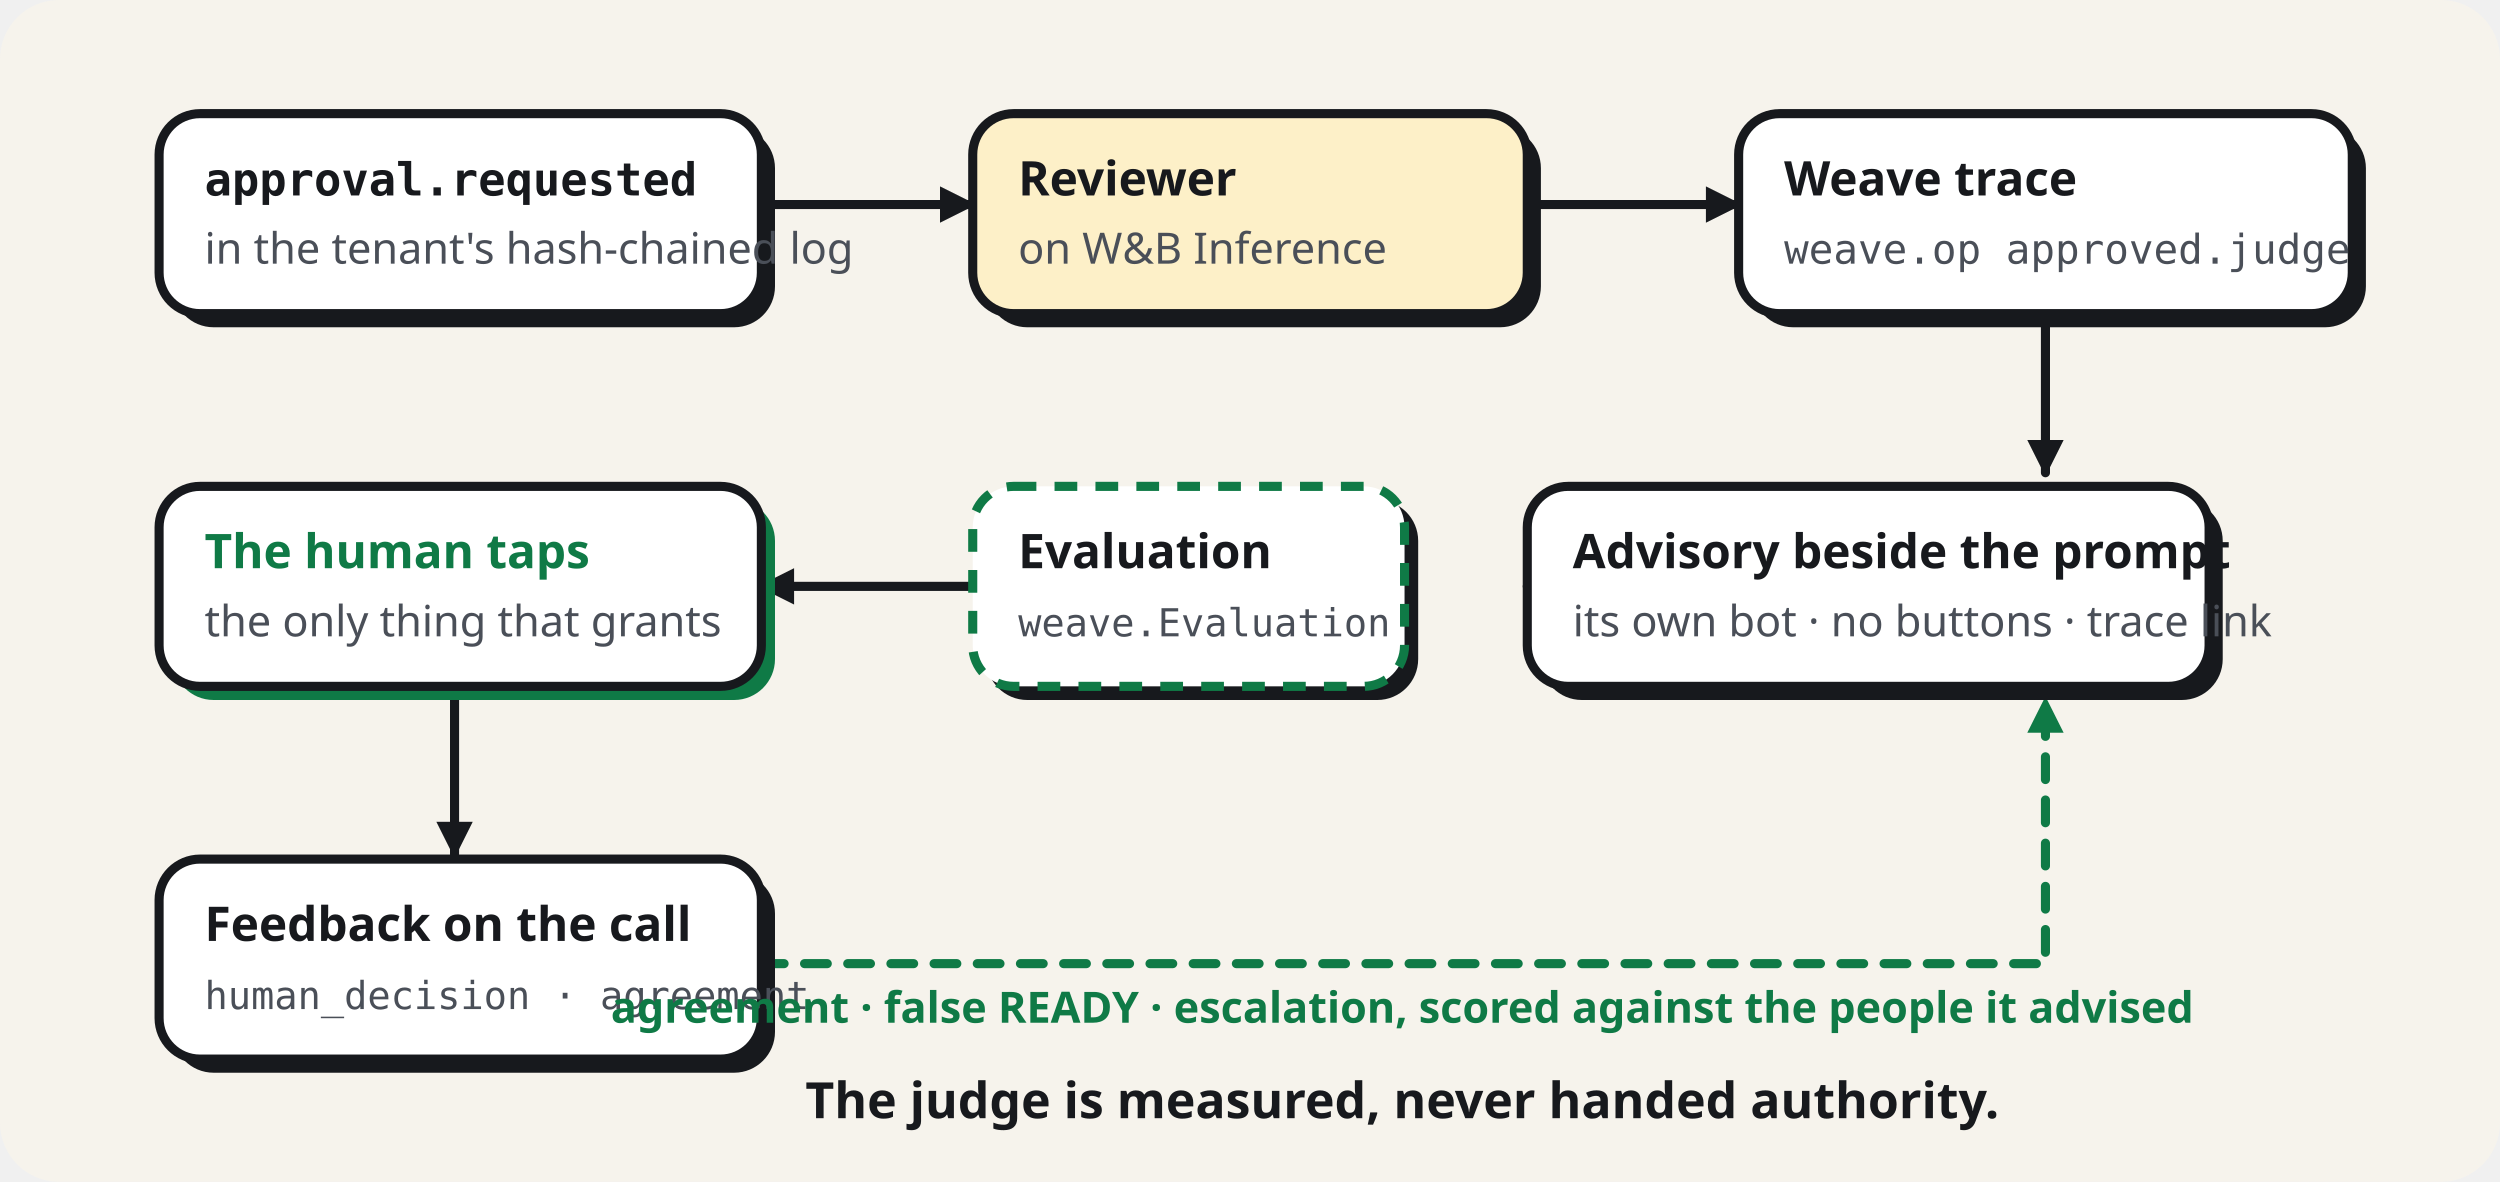
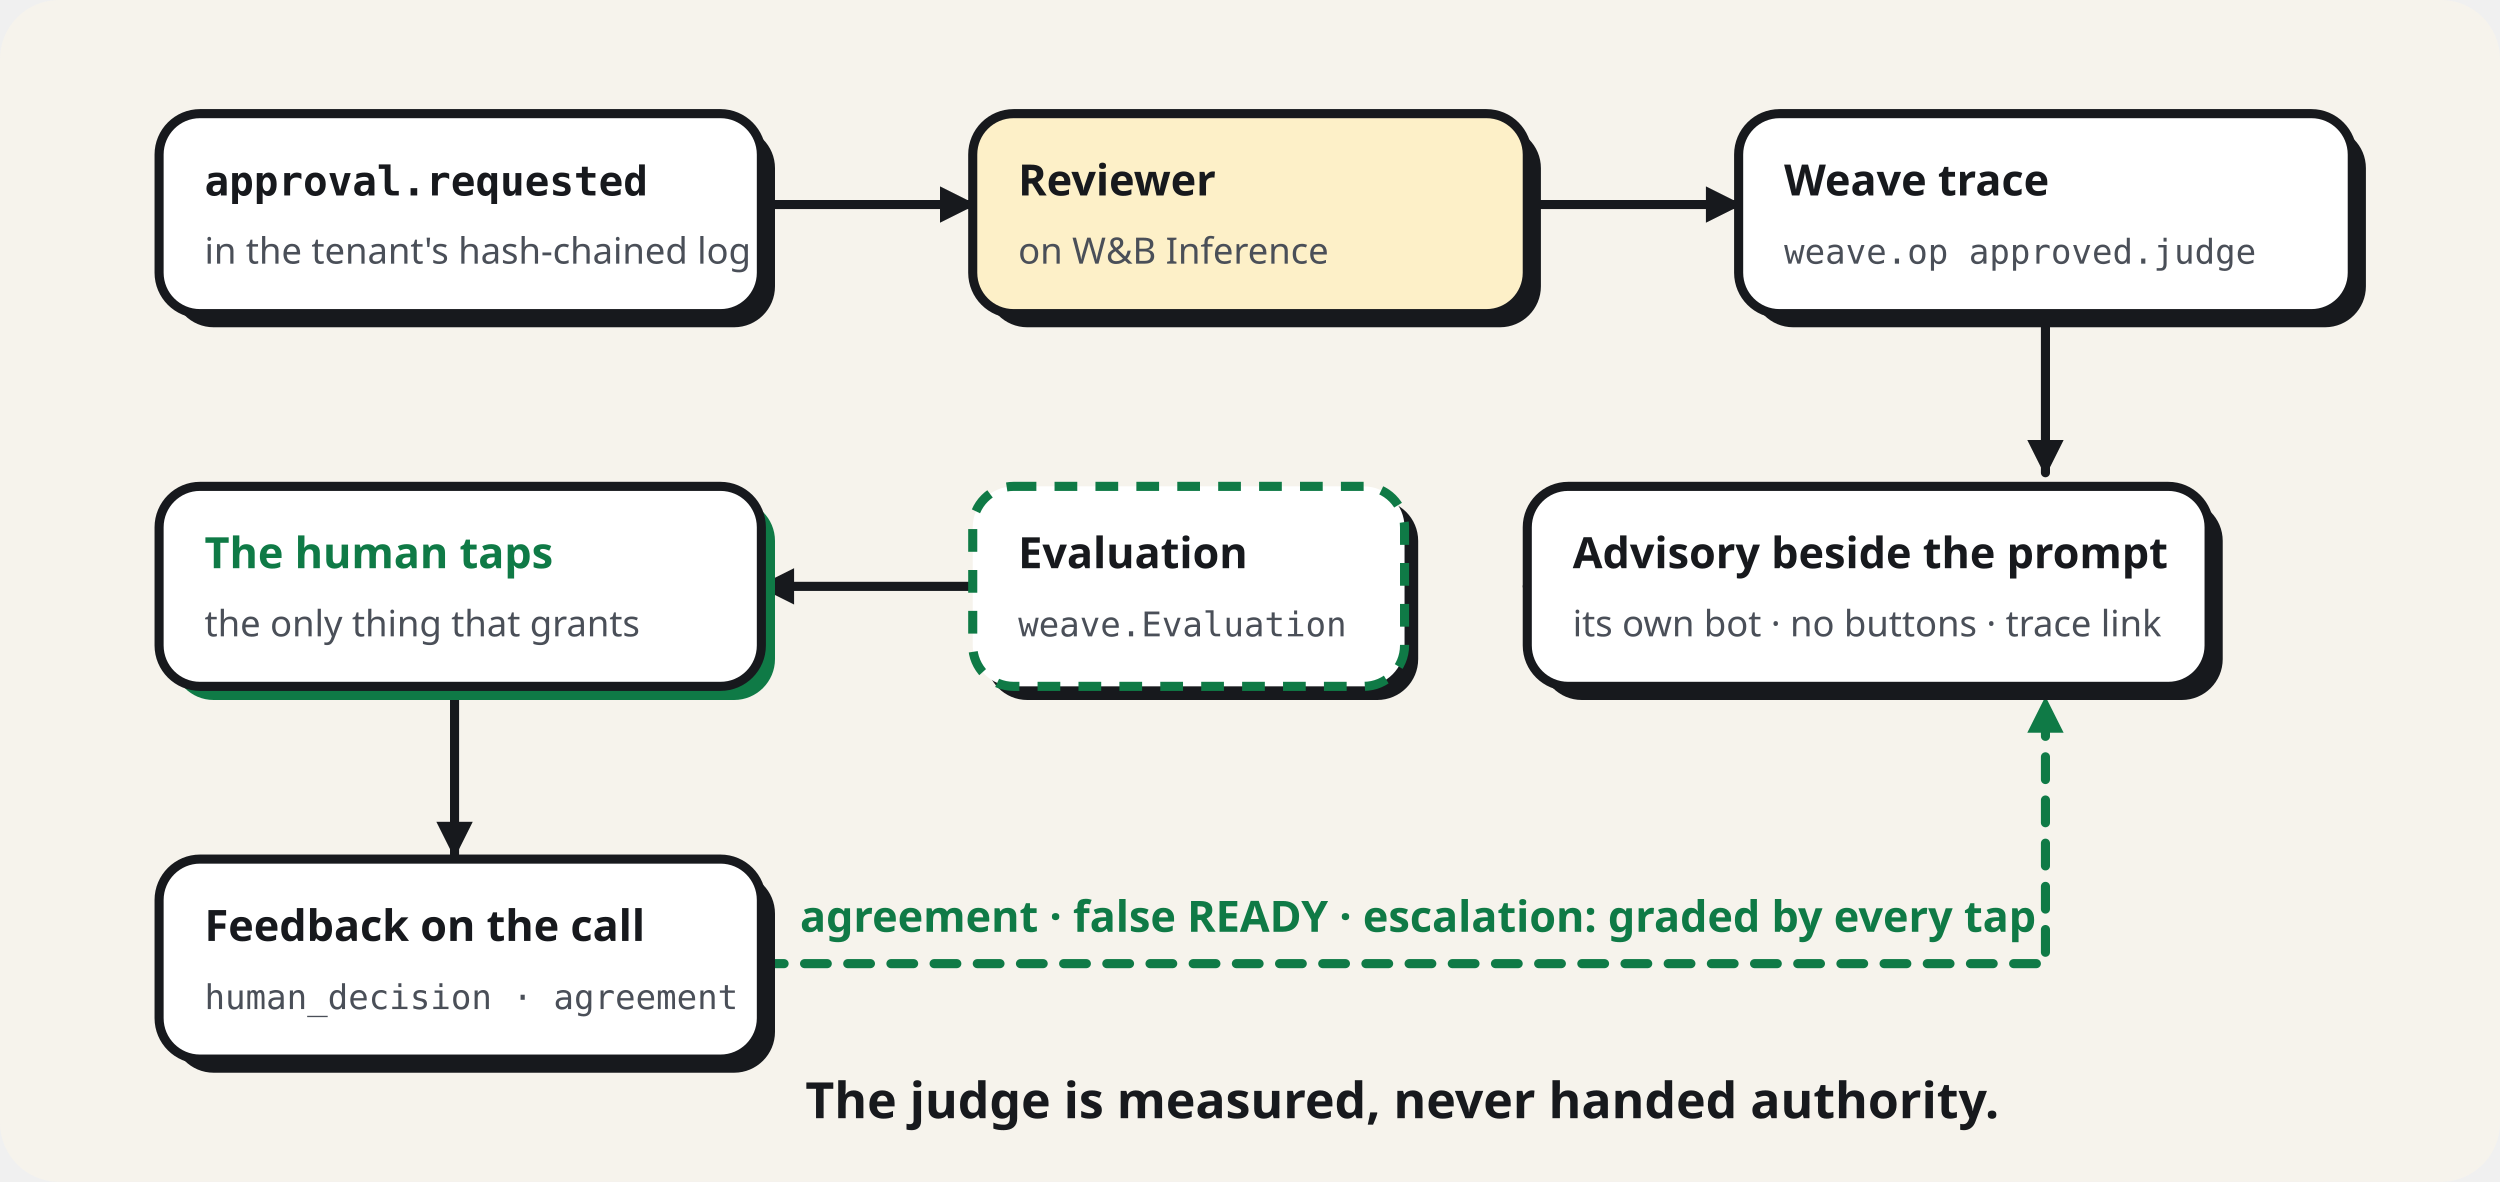
<svg xmlns="http://www.w3.org/2000/svg" viewBox="0 0 1100 520" width="1100" height="520" role="img" aria-labelledby="loop-title loop-desc">
  <defs>
    <marker id="lp-head" viewBox="0 0 10 10" refX="9" refY="5" markerUnits="userSpaceOnUse" markerWidth="16" markerHeight="16" orient="auto">
      <path d="M0 0 L10 5 L0 10 z" fill="#17191d" />
    </marker>
    <marker id="lp-head-green" viewBox="0 0 10 10" refX="9" refY="5" markerUnits="userSpaceOnUse" markerWidth="16" markerHeight="16" orient="auto">
      <path d="M0 0 L10 5 L0 10 z" fill="#0f7a46" />
    </marker>
  </defs>
  <rect x="0" y="0" width="1100" height="520" rx="26" fill="#f6f3ec" />
  <g fill="none" stroke="#17191d" stroke-width="4" stroke-linecap="round">
-     <path d="M 335 90 L 428 90" marker-end="url(#lp-head)" />
-     <path d="M 672 90 L 765 90" marker-end="url(#lp-head)" />
-     <path d="M 900 138 L 900 208" marker-end="url(#lp-head)" />
-     <path d="M 765 258 L 672 258" marker-end="url(#lp-head)" />
-     <path d="M 428 258 L 335 258" marker-end="url(#lp-head)" />
-     <path d="M 200 306 L 200 376" marker-end="url(#lp-head)" />
+     <path class="d d1" d="M 335 90 L 428 90" pathLength="1" />
+     <path class="d d2" d="M 672 90 L 765 90" pathLength="1" />
+     <path class="d d3" d="M 900 138 L 900 208" pathLength="1" />
+     <path class="d d4" d="M 765 258 L 672 258" pathLength="1" />
+     <path class="d d5" d="M 428 258 L 335 258" pathLength="1" />
+     <path class="d d6" d="M 200 306 L 200 376" pathLength="1" />
  </g>
+   <mask id="lp-ret-mask" maskUnits="userSpaceOnUse" x="0" y="0" width="1100" height="520">
+     <path class="d d7" d="M 335 424 L 900 424 L 900 308" pathLength="1" fill="none" stroke="#ffffff" stroke-width="14" stroke-linecap="round" />
+   </mask>
  <g fill="none" stroke="#0f7a46" stroke-width="4" stroke-linecap="round" stroke-dasharray="10 9">
-     <path d="M 335 424 L 900 424 L 900 308" marker-end="url(#lp-head-green)" />
+     <path d="M 335 424 L 900 424 L 900 308" mask="url(#lp-ret-mask)" />
+   </g>
+   <g fill="none" stroke="none">
+     <path class="h h1" d="M 335 90 L 428 90" marker-end="url(#lp-head)" />
+     <path class="h h2" d="M 672 90 L 765 90" marker-end="url(#lp-head)" />
+     <path class="h h3" d="M 900 138 L 900 208" marker-end="url(#lp-head)" />
+     <path class="h h4" d="M 765 258 L 672 258" marker-end="url(#lp-head)" />
+     <path class="h h5" d="M 428 258 L 335 258" marker-end="url(#lp-head)" />
+     <path class="h h6" d="M 200 306 L 200 376" marker-end="url(#lp-head)" />
+     <path class="h h7" d="M 335 424 L 900 424 L 900 308" marker-end="url(#lp-head-green)" />
  </g>
  <g transform="translate(70,50)">
    <rect x="6" y="6" width="265" height="88" rx="18" fill="#17191d" />
    <rect x="0" y="0" width="265" height="88" rx="18" fill="#ffffff" stroke="#17191d" stroke-width="4" />
-     <text x="20" y="36" font-family="JetBrains Mono, ui-monospace, monospace" font-size="20" font-weight="700" fill="#17191d">approval.requested</text>
-     <text x="20" y="66" font-family="Avenir Next, system-ui, sans-serif" font-size="19" fill="#4a4f58">in the tenant's hash-chained log</text>
+     <text x="20" y="36" font-family="JetBrains Mono, ui-monospace, monospace" font-size="18" font-weight="700" fill="#17191d">approval.requested</text>
+     <text x="20" y="66" font-family="Avenir Next, system-ui, sans-serif" font-size="16" fill="#4a4f58">in the tenant's hash-chained log</text>
  </g>
  <g transform="translate(428,50)">
    <rect x="6" y="6" width="244" height="88" rx="18" fill="#17191d" />
    <rect x="0" y="0" width="244" height="88" rx="18" fill="#fdf0c8" stroke="#17191d" stroke-width="4" />
-     <text x="20" y="36" font-family="Avenir Next, system-ui, sans-serif" font-size="21" font-weight="700" fill="#17191d">Reviewer</text>
-     <text x="20" y="66" font-family="Avenir Next, system-ui, sans-serif" font-size="19" fill="#4a4f58">on W&amp;B Inference</text>
+     <text x="20" y="36" font-family="Avenir Next, system-ui, sans-serif" font-size="19" font-weight="700" fill="#17191d">Reviewer</text>
+     <text x="20" y="66" font-family="Avenir Next, system-ui, sans-serif" font-size="16" fill="#4a4f58">on W&amp;B Inference</text>
  </g>
  <g transform="translate(765,50)">
    <rect x="6" y="6" width="270" height="88" rx="18" fill="#17191d" />
    <rect x="0" y="0" width="270" height="88" rx="18" fill="#ffffff" stroke="#17191d" stroke-width="4" />
-     <text x="20" y="36" font-family="Avenir Next, system-ui, sans-serif" font-size="21" font-weight="700" fill="#17191d">Weave trace</text>
-     <text x="20" y="66" font-family="JetBrains Mono, ui-monospace, monospace" font-size="18" fill="#4a4f58">weave.op approved.judge</text>
+     <text x="20" y="36" font-family="Avenir Next, system-ui, sans-serif" font-size="19" font-weight="700" fill="#17191d">Weave trace</text>
+     <text x="20" y="66" font-family="JetBrains Mono, ui-monospace, monospace" font-size="15" fill="#4a4f58">weave.op approved.judge</text>
  </g>
  <g transform="translate(672,214)">
    <rect x="6" y="6" width="300" height="88" rx="18" fill="#17191d" />
    <rect x="0" y="0" width="300" height="88" rx="18" fill="#ffffff" stroke="#17191d" stroke-width="4" />
-     <text x="20" y="36" font-family="Avenir Next, system-ui, sans-serif" font-size="21" font-weight="700" fill="#17191d">Advisory beside the prompt</text>
-     <text x="20" y="66" font-family="Avenir Next, system-ui, sans-serif" font-size="19" fill="#4a4f58">its own bot · no buttons · trace link</text>
+     <text x="20" y="36" font-family="Avenir Next, system-ui, sans-serif" font-size="19" font-weight="700" fill="#17191d">Advisory beside the prompt</text>
+     <text x="20" y="66" font-family="Avenir Next, system-ui, sans-serif" font-size="16" fill="#4a4f58">its own bot · no buttons · trace link</text>
  </g>
  <g transform="translate(70,214)">
    <rect x="6" y="6" width="265" height="88" rx="18" fill="#0f7a46" />
    <rect x="0" y="0" width="265" height="88" rx="18" fill="#ffffff" stroke="#17191d" stroke-width="4" />
-     <text x="20" y="36" font-family="Avenir Next, system-ui, sans-serif" font-size="21" font-weight="700" fill="#0f7a46">The human taps</text>
-     <text x="20" y="66" font-family="Avenir Next, system-ui, sans-serif" font-size="19" fill="#4a4f58">the only thing that grants</text>
+     <text x="20" y="36" font-family="Avenir Next, system-ui, sans-serif" font-size="19" font-weight="700" fill="#0f7a46">The human taps</text>
+     <text x="20" y="66" font-family="Avenir Next, system-ui, sans-serif" font-size="16" fill="#4a4f58">the only thing that grants</text>
  </g>
  <g transform="translate(70,378)">
    <rect x="6" y="6" width="265" height="88" rx="18" fill="#17191d" />
    <rect x="0" y="0" width="265" height="88" rx="18" fill="#ffffff" stroke="#17191d" stroke-width="4" />
-     <text x="20" y="36" font-family="Avenir Next, system-ui, sans-serif" font-size="21" font-weight="700" fill="#17191d">Feedback on the call</text>
-     <text x="20" y="66" font-family="JetBrains Mono, ui-monospace, monospace" font-size="17" fill="#4a4f58">human_decision · agreement</text>
+     <text x="20" y="36" font-family="Avenir Next, system-ui, sans-serif" font-size="19" font-weight="700" fill="#17191d">Feedback on the call</text>
+     <text x="20" y="66" font-family="JetBrains Mono, ui-monospace, monospace" font-size="15" fill="#4a4f58">human_decision · agreement</text>
  </g>
  <g transform="translate(428,214)">
    <rect x="6" y="6" width="190" height="88" rx="18" fill="#17191d" />
    <rect x="0" y="0" width="190" height="88" rx="18" fill="#ffffff" stroke="#0f7a46" stroke-width="4" stroke-dasharray="10 8" />
-     <text x="20" y="36" font-family="Avenir Next, system-ui, sans-serif" font-size="21" font-weight="700" fill="#17191d">Evaluation</text>
-     <text x="20" y="66" font-family="JetBrains Mono, ui-monospace, monospace" font-size="17" fill="#4a4f58">weave.Evaluation</text>
+     <text x="20" y="36" font-family="Avenir Next, system-ui, sans-serif" font-size="19" font-weight="700" fill="#17191d">Evaluation</text>
+     <text x="20" y="66" font-family="JetBrains Mono, ui-monospace, monospace" font-size="15" fill="#4a4f58">weave.Evaluation</text>
  </g>
-   <text x="617" y="450" text-anchor="middle" font-family="Avenir Next, system-ui, sans-serif" font-size="19" fill="#0f7a46" font-weight="700">agreement · false READY · escalation, scored against the people it advised</text>
+   <text x="352" y="410" text-anchor="start" font-family="Avenir Next, system-ui, sans-serif" font-size="19" fill="#0f7a46" font-weight="700">agreement · false READY · escalation: graded by every tap</text>
  <text x="617" y="492" text-anchor="middle" font-family="Avenir Next, system-ui, sans-serif" font-size="22" font-weight="700" fill="#17191d">The judge is measured, never handed authority.</text>
</svg>
